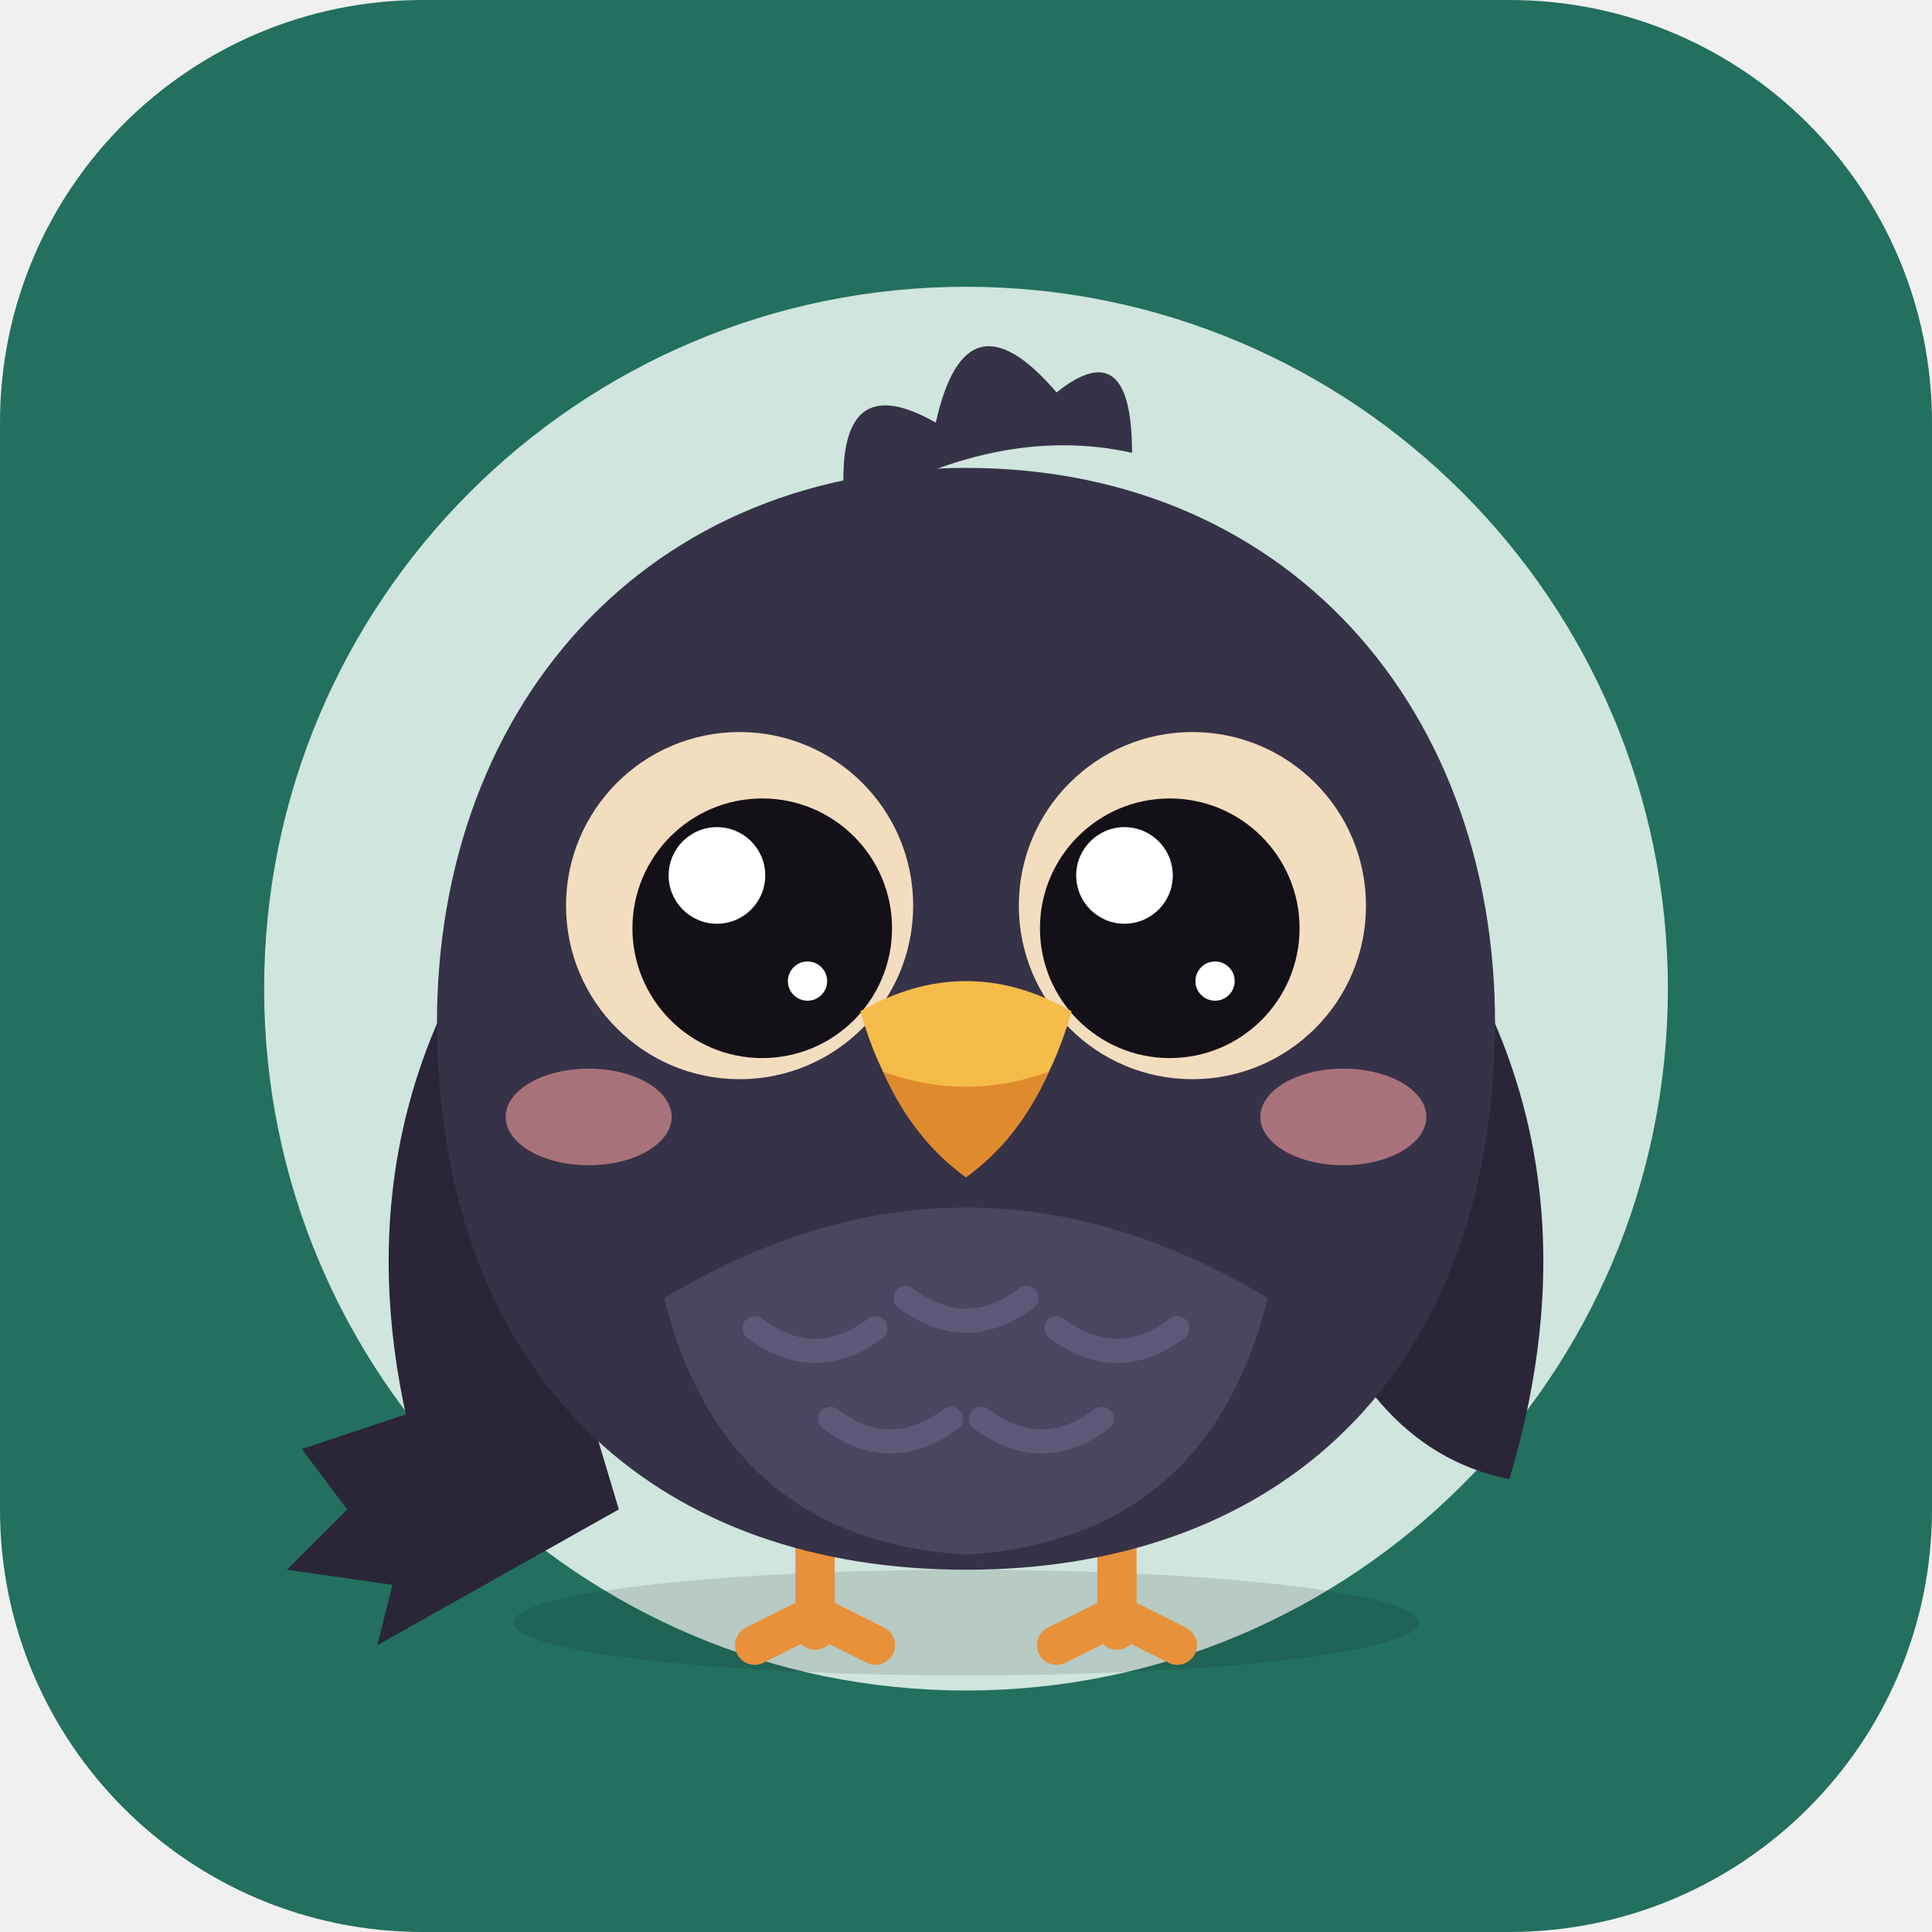
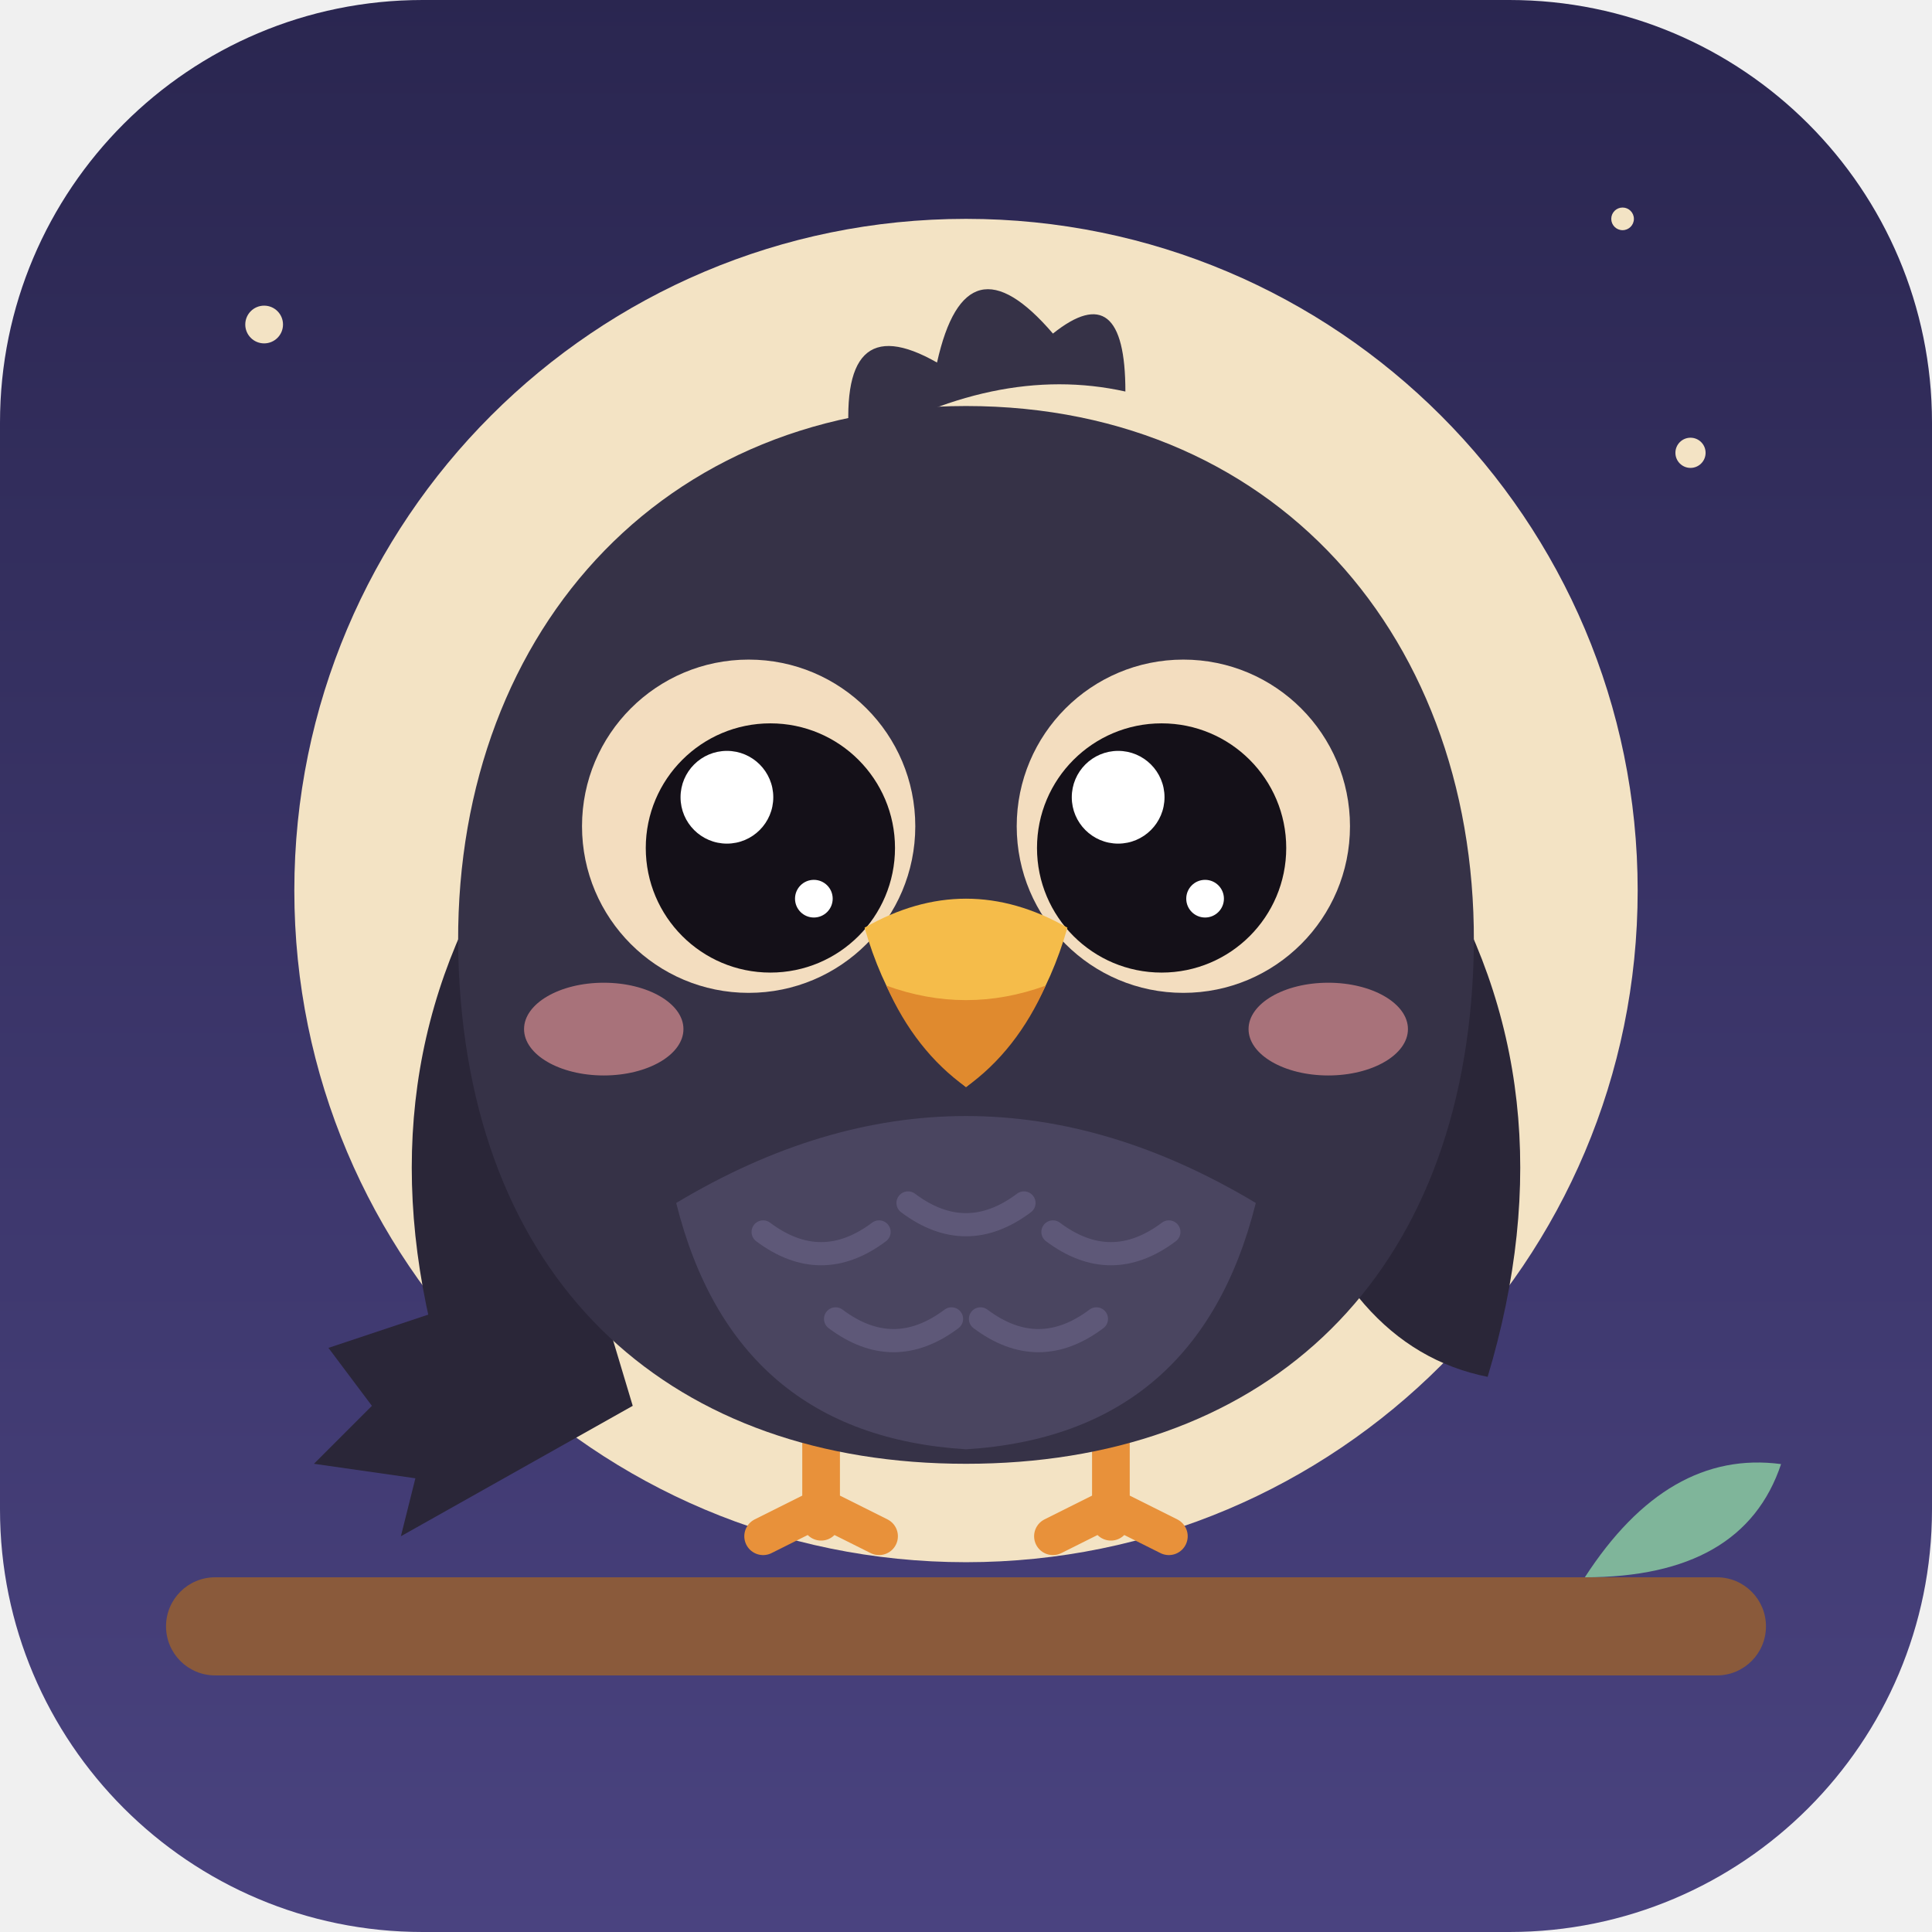
<svg xmlns="http://www.w3.org/2000/svg" viewBox="0 0 512 512">
-   <rect width="512" height="512" rx="112" fill="#23705F" />
-   <circle cx="256" cy="262" r="186" fill="#CFE5DD" />
-   <ellipse cx="256" cy="430" rx="120" ry="14" fill="#000" opacity=".12" />
-   <g transform="translate(56 64) scale(4)">
+   <defs>
+     <linearGradient id="nuit" x1="0" y1="0" x2="0" y2="1">
+       <stop offset="0" stop-color="#2A2650" />
+       <stop offset="1" stop-color="#4A4380" />
+     </linearGradient>
+   </defs>
+   <rect width="512" height="512" rx="112" fill="url(#nuit)" />
+   <circle cx="256" cy="236" r="178" fill="#F3E3C4" />
+   <g fill="#F3E3C4">
+     <circle cx="70" cy="86" r="5" />
+     <circle cx="448" cy="120" r="4" />
+     <circle cx="430" cy="58" r="3" />
+     <circle cx="96" cy="170" r="3" />
+   </g>
+   <rect x="44" y="418" width="424" height="26" rx="13" fill="#8A5A3B" />
+   <path d="M420 418q22-34 52-30q-10 30-52 30z" fill="#7FB59A" />
+   <g transform="translate(64 50) scale(3.84)">
    <g>
+       <path d="M24 74 L6 80 L9 84 L5 88 L12 89 L11 93 L27 84z" fill="#2A2638" />
+       <path d="M18 46 Q8 62 14 82 Q24 80 28 66z" fill="#2A2638" />
+       <path d="M82 46 Q92 62 86 82 Q76 80 72 66z" fill="#2A2638" />
+       <path d="M40 85v7M60 85v7M36 93l4-2 4 2M56 93l4-2 4 2" fill="none" stroke="#E8913A" stroke-width="2.6" stroke-linecap="round" />
      <g>
+         <path d="M50 15C72 15 86 32 85 54C84 76 70 88 50 88C30 88 16 76 15 54C14 32 28 15 50 15Z" fill="#363247" />
+         <path d="M42 18q-1-10 6-6q2-9 8-2q5-4 5 4q-9-2-19 4z" fill="#363247" />
+         <path d="M30 70Q50 58 70 70Q66 86 50 87Q34 86 30 70z" fill="#4A4560" />
+         <path d="M36 72q4 3 8 0M46 70q4 3 8 0M56 72q4 3 8 0M41 78q4 3 8 0M51 78q4 3 8 0" fill="none" stroke="#5E5878" stroke-width="1.6" stroke-linecap="round" />
+         <ellipse cx="25" cy="58" rx="5.5" ry="3.2" fill="#F49C9C" opacity=".6" />
+         <ellipse cx="75" cy="58" rx="5.5" ry="3.2" fill="#F49C9C" opacity=".6" />
        <g>
-           <path d="M24 74 L6 80 L9 84 L5 88 L12 89 L11 93 L27 84z" fill="#2A2638" />
-           <path d="M18 46 Q8 62 14 82 Q24 80 28 66z" fill="#2A2638" />
-           <path d="M82 46 Q92 62 86 82 Q76 80 72 66z" fill="#2A2638" />
-           <path d="M40 85v7M60 85v7M36 93l4-2 4 2M56 93l4-2 4 2" fill="none" stroke="#E8913A" stroke-width="2.6" stroke-linecap="round" />
-           <path d="M50 15C72 15 86 32 85 54C84 76 70 88 50 88C30 88 16 76 15 54C14 32 28 15 50 15Z" fill="#363247" />
-           <path d="M42 18q-1-10 6-6q2-9 8-2q5-4 5 4q-9-2-19 4z" fill="#363247" />
-           <path d="M30 70Q50 58 70 70Q66 86 50 87Q34 86 30 70z" fill="#4A4560" />
-           <path d="M36 72q4 3 8 0M46 70q4 3 8 0M56 72q4 3 8 0M41 78q4 3 8 0M51 78q4 3 8 0" fill="none" stroke="#5E5878" stroke-width="1.6" stroke-linecap="round" />
-           <ellipse cx="25" cy="58" rx="5.5" ry="3.2" fill="#F49C9C" opacity=".6" />
-           <ellipse cx="75" cy="58" rx="5.5" ry="3.2" fill="#F49C9C" opacity=".6" />
+           <circle cx="35" cy="44" r="11.5" fill="#F3DDBF" />
+           <circle cx="65" cy="44" r="11.5" fill="#F3DDBF" />
          <g>
-             <circle cx="35" cy="44" r="11.5" fill="#F3DDBF" />
-             <circle cx="65" cy="44" r="11.5" fill="#F3DDBF" />
            <circle cx="36.5" cy="45.5" r="8.6" fill="#141018" />
            <circle cx="63.5" cy="45.5" r="8.6" fill="#141018" />
            <circle cx="33.5" cy="42" r="3.2" fill="#fff" />
            <circle cx="39.5" cy="49" r="1.3" fill="#fff" />
            <circle cx="60.5" cy="42" r="3.2" fill="#fff" />
            <circle cx="66.5" cy="49" r="1.3" fill="#fff" />
          </g>
-           <path d="M43 51Q50 47 57 51Q55 58 50 62Q45 58 43 51z" fill="#F5BC4A" />
-           <path d="M44.5 55Q50 57 55.5 55Q53.5 59.5 50 62Q46.5 59.5 44.5 55z" fill="#E08A2E" />
        </g>
+         <path d="M43 51Q50 47 57 51Q55 58 50 62Q45 58 43 51z" fill="#F5BC4A" />
+         <path d="M44.5 55Q50 57 55.5 55Q53.5 59.5 50 62Q46.5 59.5 44.5 55z" fill="#E08A2E" />
      </g>
    </g>
  </g>
</svg>
